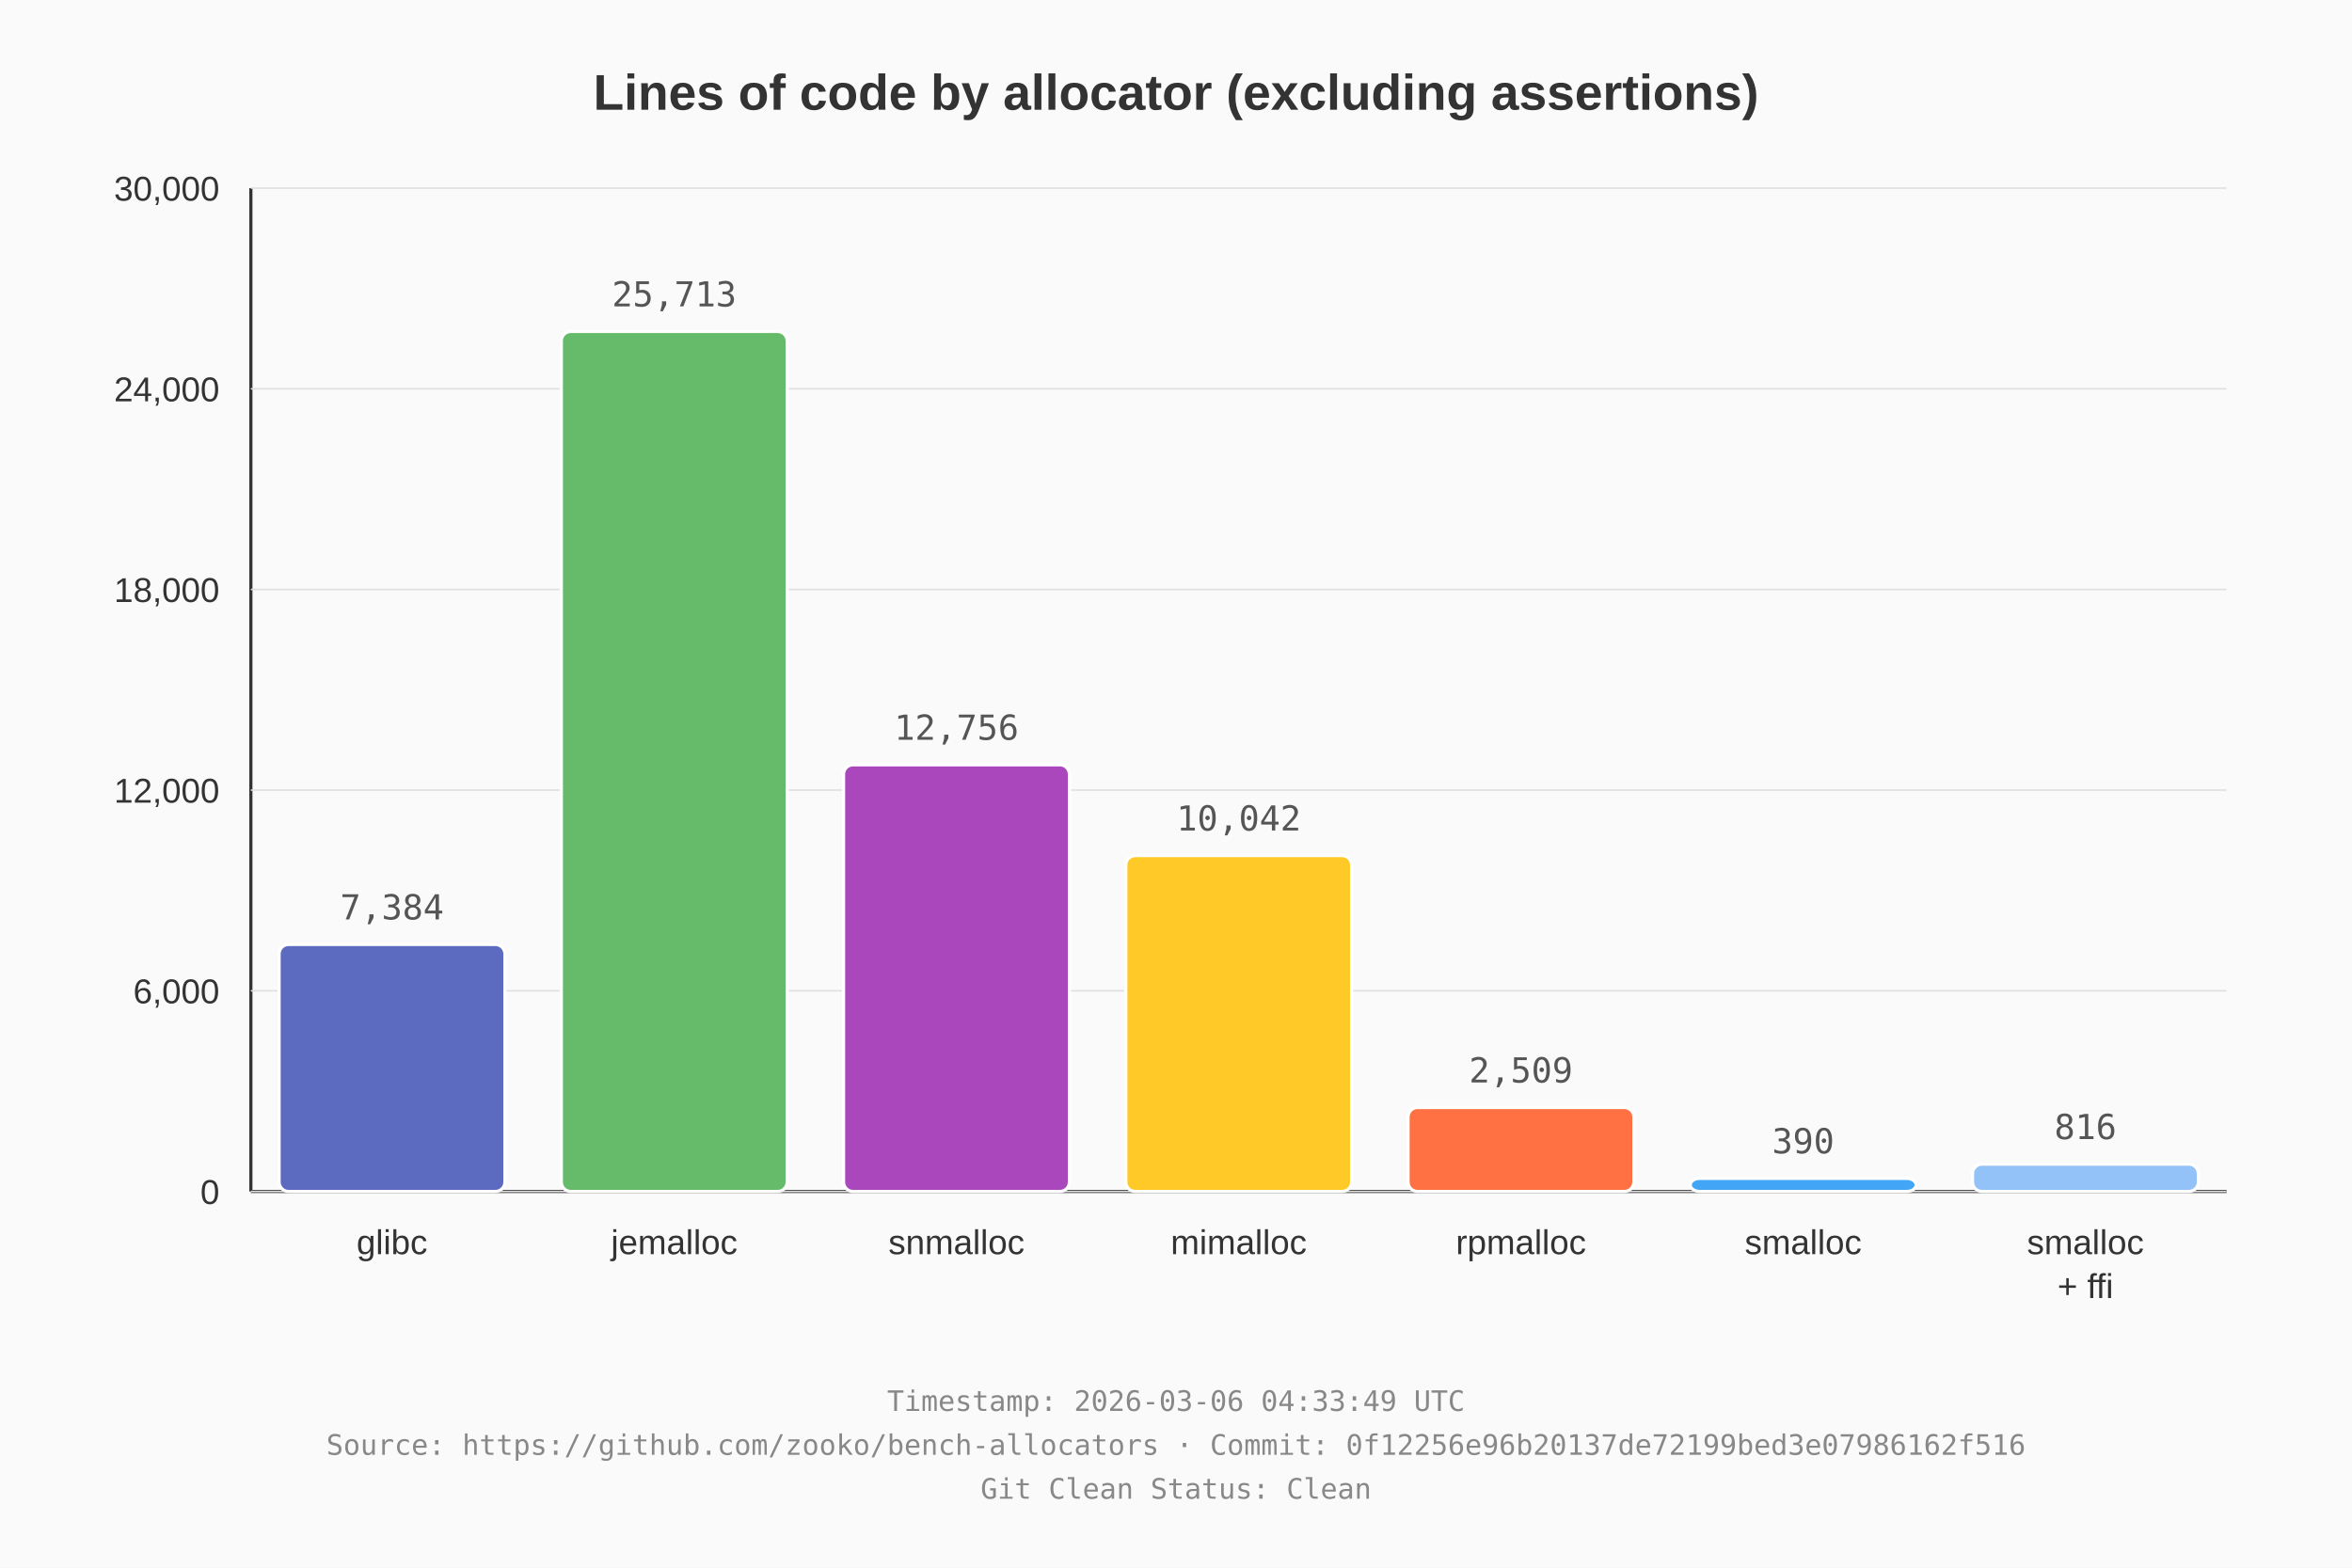
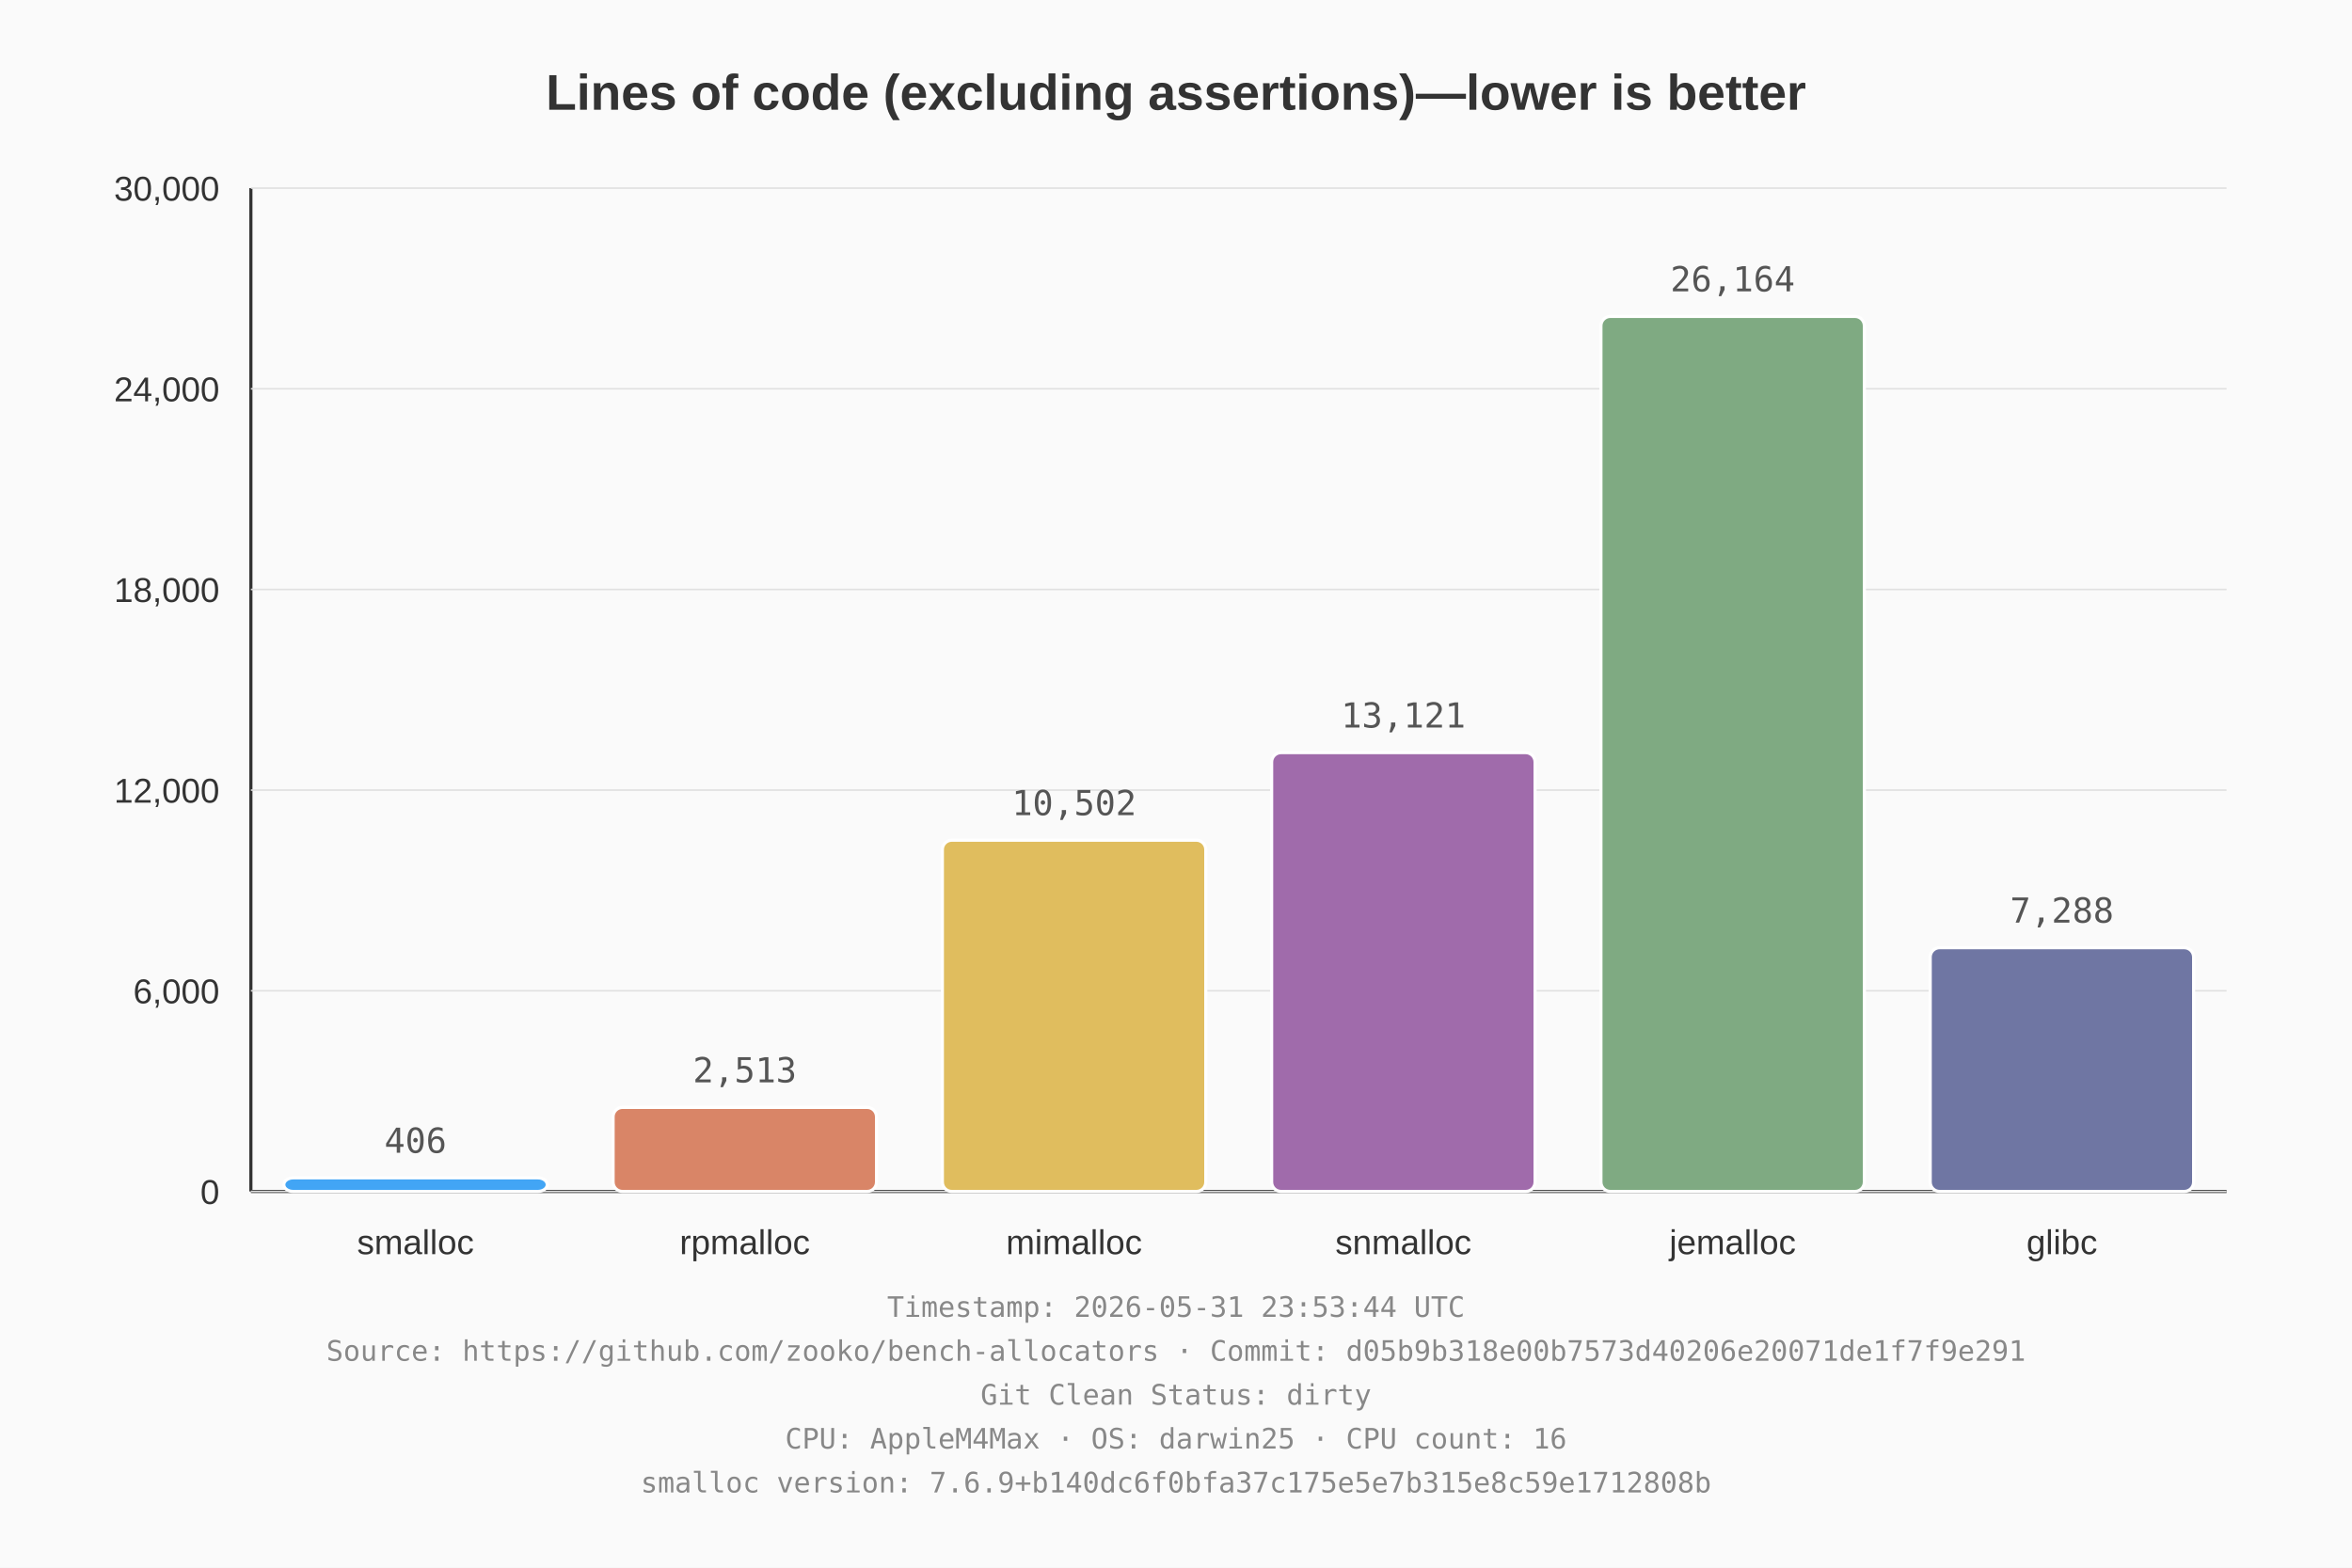
<svg xmlns="http://www.w3.org/2000/svg" viewBox="0 0 750 500">
  <rect width="750" height="500" fill="#fafafa" />
  <style>
    .bar { stroke: #fff; stroke-width: 1; }
    .axis { stroke: #333; stroke-width: 1; }
    .grid { stroke: #e0e0e0; stroke-width: 0.5; }
    .label { font-family: Arial, Helvetica, sans-serif; font-size: 11px; fill: #333; }
    .value { font-family: monospace; font-size: 11px; fill: #555; }
    .title { font-family: Arial, Helvetica, sans-serif; font-size: 16px; font-weight: 600; fill: #333; }
    .metadata { font-family: monospace; font-size: 9px; fill: #888; }
  </style>
-   <text x="375.0" y="35" class="title" text-anchor="middle">Lines of code by allocator (excluding assertions)</text>
+   <text x="375.0" y="35" class="title" text-anchor="middle">Lines of code (excluding assertions)—lower is better</text>
  <line x1="80" y1="60" x2="80" y2="380" class="axis" />
  <line x1="80" y1="380" x2="710" y2="380" class="axis" />
  <line x1="80" y1="380.0" x2="710" y2="380.0" class="grid" />
  <text x="70" y="384.0" class="label" text-anchor="end">0</text>
  <line x1="80" y1="316.0" x2="710" y2="316.0" class="grid" />
  <text x="70" y="320.0" class="label" text-anchor="end">6,000</text>
  <line x1="80" y1="252.0" x2="710" y2="252.0" class="grid" />
  <text x="70" y="256.0" class="label" text-anchor="end">12,000</text>
  <line x1="80" y1="188.0" x2="710" y2="188.0" class="grid" />
  <text x="70" y="192.0" class="label" text-anchor="end">18,000</text>
  <line x1="80" y1="124.0" x2="710" y2="124.0" class="grid" />
  <text x="70" y="128.0" class="label" text-anchor="end">24,000</text>
  <line x1="80" y1="60.0" x2="710" y2="60.0" class="grid" />
  <text x="70" y="64.0" class="label" text-anchor="end">30,000</text>
-   <rect x="89.0" y="301.237" width="72.0" height="78.763" rx="3" ry="3" class="bar" fill="#5c6bc0" />
-   <text x="125.0" y="293.237" class="value" text-anchor="middle">7,384</text>
-   <text x="125.0" y="400" class="label" text-anchor="middle">glibc</text>
-   <rect x="179.0" y="105.728" width="72.0" height="274.272" rx="3" ry="3" class="bar" fill="#66bb6a" />
-   <text x="215.0" y="97.728" class="value" text-anchor="middle">25,713</text>
-   <text x="215.0" y="400" class="label" text-anchor="middle">jemalloc</text>
-   <rect x="269.0" y="243.936" width="72.0" height="136.064" rx="3" ry="3" class="bar" fill="#ab47bc" />
-   <text x="305.0" y="235.936" class="value" text-anchor="middle">12,756</text>
-   <text x="305.0" y="400" class="label" text-anchor="middle">snmalloc</text>
-   <rect x="359.0" y="272.885" width="72.0" height="107.115" rx="3" ry="3" class="bar" fill="#ffca28" />
-   <text x="395.0" y="264.885" class="value" text-anchor="middle">10,042</text>
-   <text x="395.0" y="400" class="label" text-anchor="middle">mimalloc</text>
-   <rect x="449.0" y="353.237" width="72.0" height="26.763" rx="3" ry="3" class="bar" fill="#ff7043" />
-   <text x="485.0" y="345.237" class="value" text-anchor="middle">2,509</text>
-   <text x="485.0" y="400" class="label" text-anchor="middle">rpmalloc</text>
-   <rect x="539.0" y="375.84" width="72.0" height="4.16" rx="3" ry="3" class="bar" fill="#42a5f5" />
-   <text x="575.0" y="367.84" class="value" text-anchor="middle">390</text>
-   <text x="575.0" y="400" class="label" text-anchor="middle">smalloc</text>
-   <rect x="629.0" y="371.296" width="72.0" height="8.704" rx="3" ry="3" class="bar" fill="#93c2f9" />
-   <text x="665.0" y="363.296" class="value" text-anchor="middle">816</text>
-   <text x="665.0" y="400" class="label" text-anchor="middle">smalloc</text>
-   <text x="665.0" y="414" class="label" text-anchor="middle">+ ffi</text>
-   <text x="375.0" y="450" class="metadata" text-anchor="middle">Timestamp: 2026-03-06 04:33:49 UTC</text>
-   <text x="375.0" y="464" class="metadata" text-anchor="middle">Source: https://github.com/zooko/bench-allocators · Commit: 0f12256e96b20137de72199bed3e07986162f516</text>
-   <text x="375.0" y="478" class="metadata" text-anchor="middle">Git Clean Status: Clean</text>
+   <rect x="90.5" y="375.669" width="84.0" height="4.331" rx="3" ry="3" class="bar" fill="#42a5f5" />
+   <text x="132.5" y="367.669" class="value" text-anchor="middle">406</text>
+   <text x="132.5" y="400" class="label" text-anchor="middle">smalloc</text>
+   <rect x="195.5" y="353.195" width="84.0" height="26.805" rx="3" ry="3" class="bar" fill="#d98567" />
+   <text x="237.5" y="345.195" class="value" text-anchor="middle">2,513</text>
+   <text x="237.5" y="400" class="label" text-anchor="middle">rpmalloc</text>
+   <rect x="300.5" y="267.979" width="84.0" height="112.021" rx="3" ry="3" class="bar" fill="#e0bd5e" />
+   <text x="342.5" y="259.979" class="value" text-anchor="middle">10,502</text>
+   <text x="342.5" y="400" class="label" text-anchor="middle">mimalloc</text>
+   <rect x="405.5" y="240.043" width="84.0" height="139.957" rx="3" ry="3" class="bar" fill="#a06bab" />
+   <text x="447.5" y="232.043" class="value" text-anchor="middle">13,121</text>
+   <text x="447.5" y="400" class="label" text-anchor="middle">snmalloc</text>
+   <rect x="510.5" y="100.917" width="84.0" height="279.083" rx="3" ry="3" class="bar" fill="#7faa82" />
+   <text x="552.5" y="92.917" class="value" text-anchor="middle">26,164</text>
+   <text x="552.5" y="400" class="label" text-anchor="middle">jemalloc</text>
+   <rect x="615.5" y="302.261" width="84.0" height="77.739" rx="3" ry="3" class="bar" fill="#6f76a3" />
+   <text x="657.5" y="294.261" class="value" text-anchor="middle">7,288</text>
+   <text x="657.5" y="400" class="label" text-anchor="middle">glibc</text>
+   <text x="375.0" y="420" class="metadata" text-anchor="middle">Timestamp: 2026-05-31 23:53:44 UTC</text>
+   <text x="375.0" y="434" class="metadata" text-anchor="middle">Source: https://github.com/zooko/bench-allocators · Commit: d05b9b318e00b7573d40206e20071de1f7f9e291</text>
+   <text x="375.0" y="448" class="metadata" text-anchor="middle">Git Clean Status: dirty</text>
+   <text x="375.0" y="462" class="metadata" text-anchor="middle">CPU: AppleM4Max · OS: darwin25 · CPU count: 16</text>
+   <text x="375.0" y="476" class="metadata" text-anchor="middle">smalloc version: 7.6.9+b140dc6f0bfa37c175e5e7b315e8c59e1712808b</text>
</svg>
